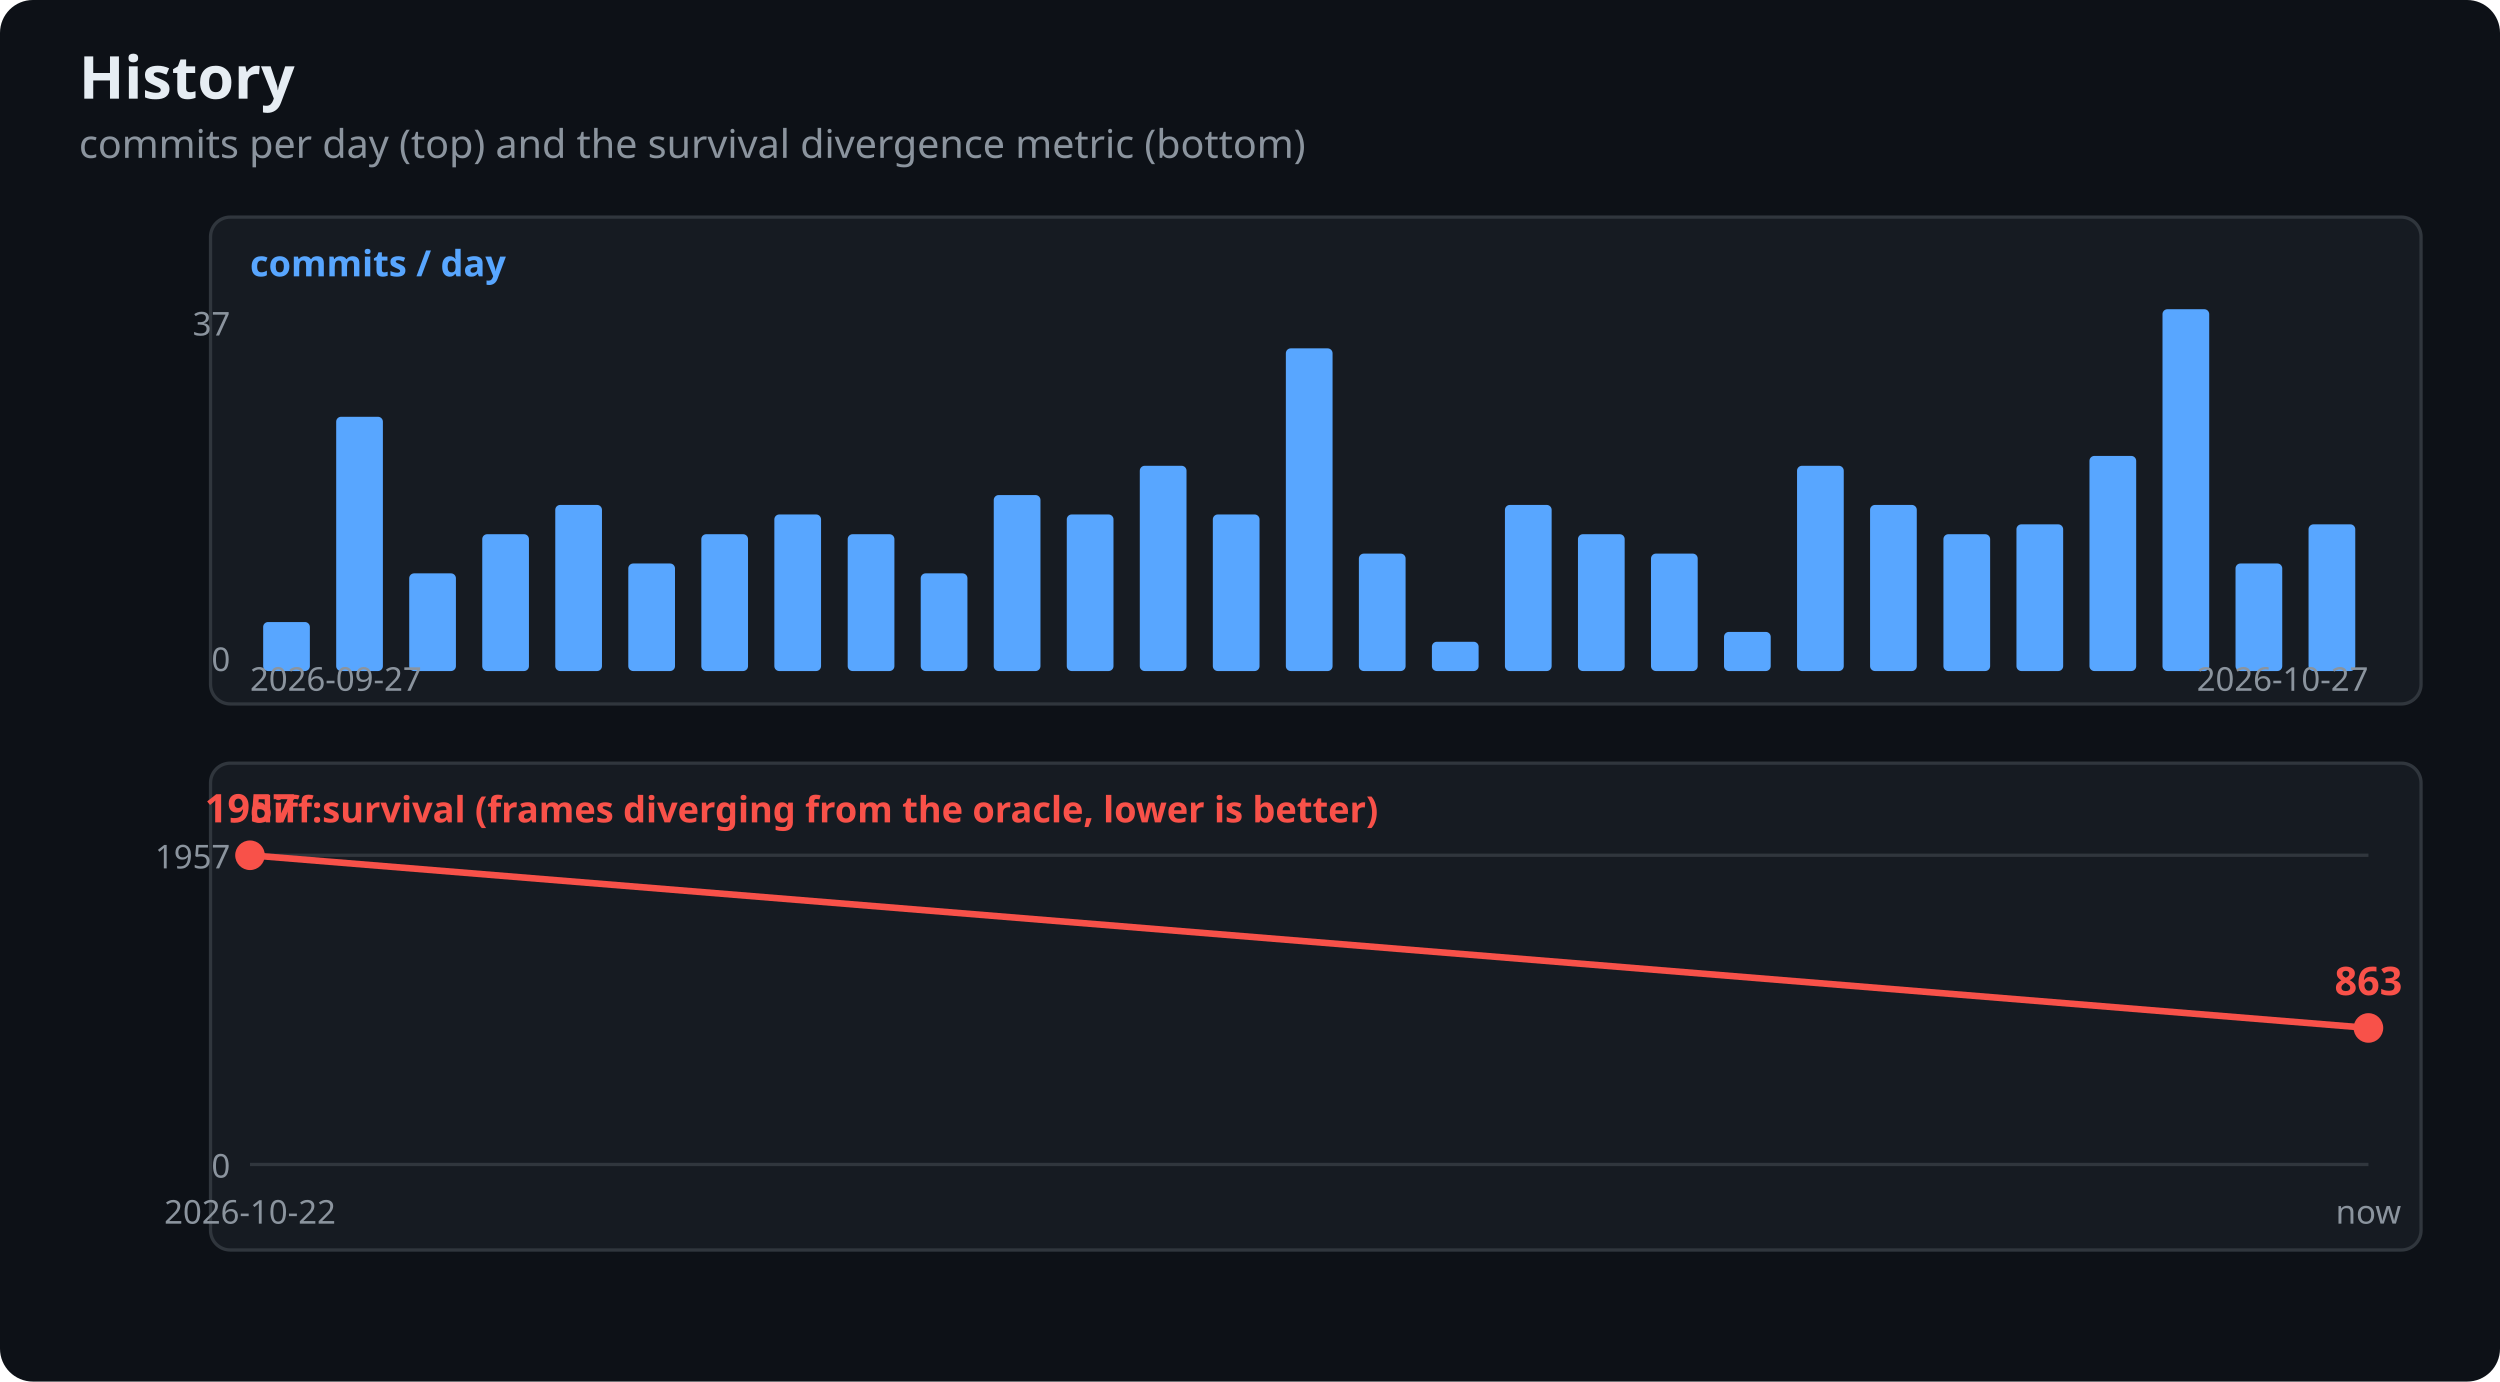
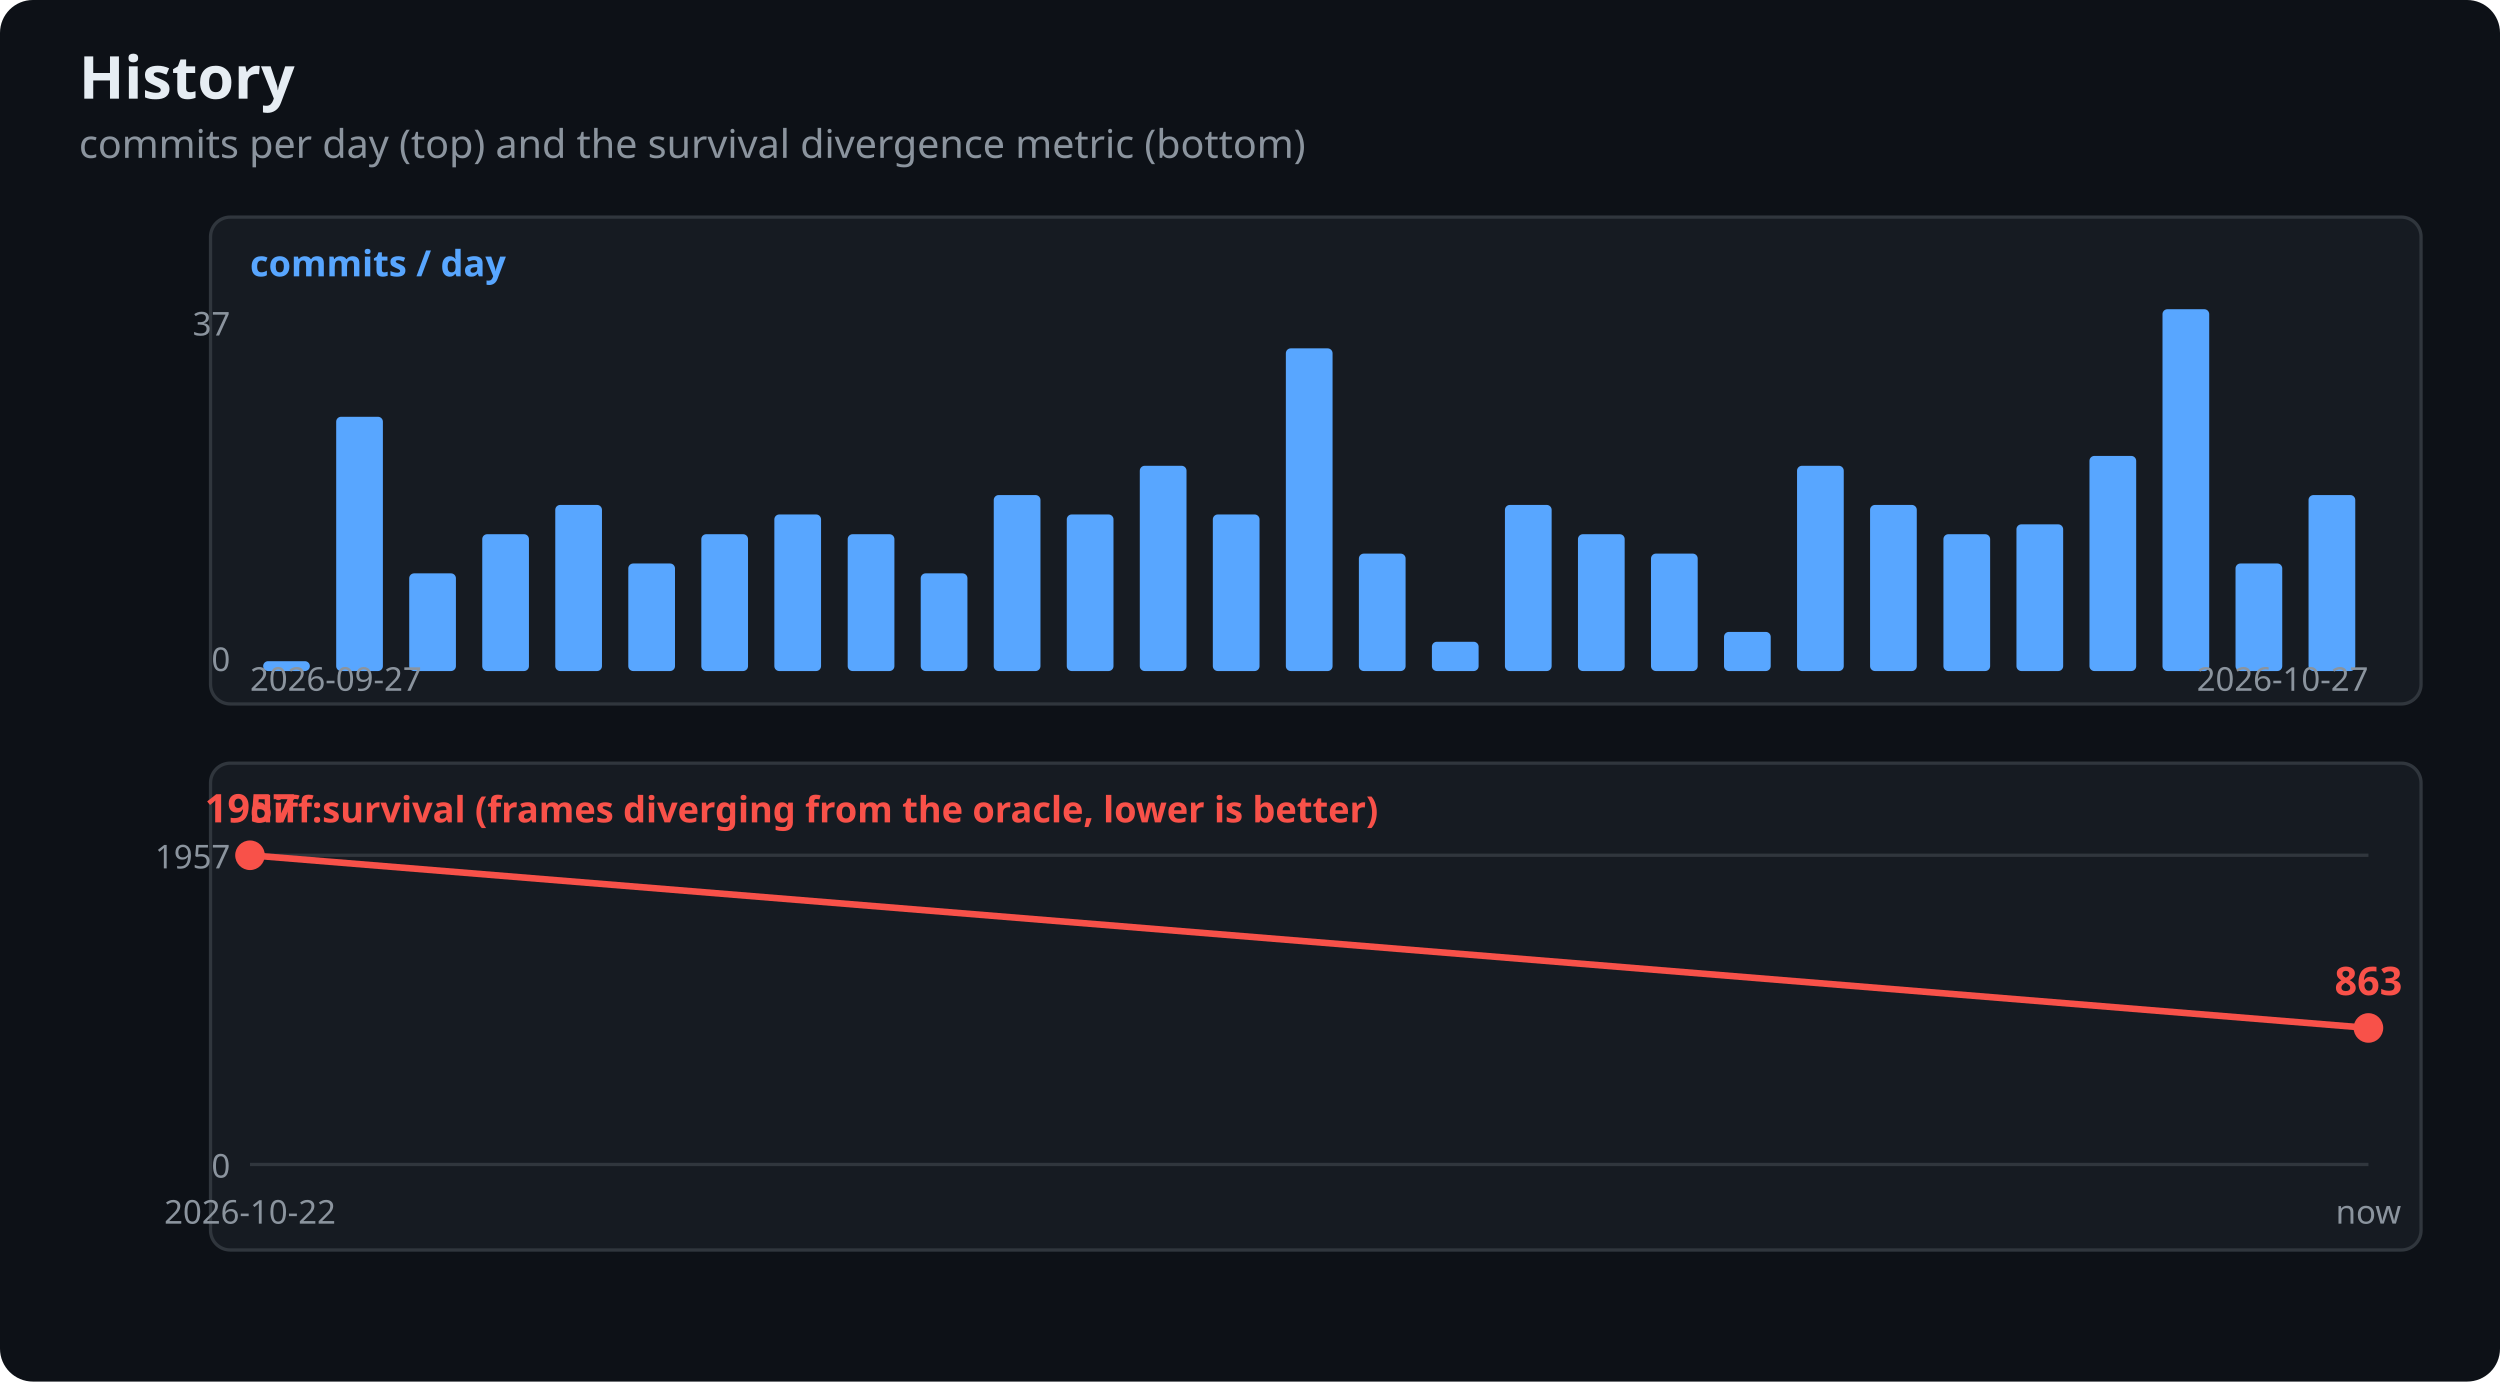
<svg xmlns="http://www.w3.org/2000/svg" width="760" height="420" viewBox="0 0 760 420" font-family="Segoe UI,Ubuntu,sans-serif">
  <rect width="760" height="420" rx="10" fill="#0d1117" />
  <text x="24" y="30" fill="#e6edf3" font-size="18" font-weight="600">History</text>
  <text x="24" y="48" fill="#8b949e" font-size="12">commits per day (top) and the survival divergence metric (bottom)</text>
  <rect x="64" y="66" width="672" height="148" fill="#161b22" stroke="#30363d" rx="6" />
  <text x="76" y="84" fill="#58a6ff" font-size="11" font-weight="600">commits / day</text>
-   <rect x="80.0" y="189.1" width="14.2" height="14.9" fill="#58a6ff" rx="1.5" />
+   <rect x="80.0" y="201.0" width="14.2" height="3.0" fill="#58a6ff" rx="1.5" />
  <rect x="102.2" y="126.7" width="14.2" height="77.3" fill="#58a6ff" rx="1.5" />
  <rect x="124.4" y="174.3" width="14.2" height="29.7" fill="#58a6ff" rx="1.5" />
  <rect x="146.6" y="162.4" width="14.2" height="41.6" fill="#58a6ff" rx="1.5" />
  <rect x="168.8" y="153.5" width="14.2" height="50.5" fill="#58a6ff" rx="1.5" />
  <rect x="191.0" y="171.3" width="14.2" height="32.7" fill="#58a6ff" rx="1.5" />
  <rect x="213.2" y="162.4" width="14.2" height="41.6" fill="#58a6ff" rx="1.5" />
  <rect x="235.4" y="156.4" width="14.2" height="47.6" fill="#58a6ff" rx="1.5" />
  <rect x="257.7" y="162.4" width="14.2" height="41.6" fill="#58a6ff" rx="1.5" />
  <rect x="279.9" y="174.3" width="14.2" height="29.7" fill="#58a6ff" rx="1.5" />
  <rect x="302.1" y="150.5" width="14.2" height="53.5" fill="#58a6ff" rx="1.5" />
  <rect x="324.3" y="156.4" width="14.2" height="47.6" fill="#58a6ff" rx="1.5" />
  <rect x="346.5" y="141.6" width="14.2" height="62.4" fill="#58a6ff" rx="1.5" />
  <rect x="368.7" y="156.4" width="14.2" height="47.6" fill="#58a6ff" rx="1.5" />
  <rect x="390.9" y="105.9" width="14.2" height="98.1" fill="#58a6ff" rx="1.5" />
  <rect x="413.1" y="168.3" width="14.2" height="35.7" fill="#58a6ff" rx="1.5" />
  <rect x="435.3" y="195.1" width="14.2" height="8.9" fill="#58a6ff" rx="1.5" />
  <rect x="457.5" y="153.5" width="14.2" height="50.5" fill="#58a6ff" rx="1.5" />
  <rect x="479.7" y="162.4" width="14.2" height="41.6" fill="#58a6ff" rx="1.5" />
  <rect x="501.9" y="168.3" width="14.2" height="35.7" fill="#58a6ff" rx="1.5" />
  <rect x="524.1" y="192.1" width="14.2" height="11.9" fill="#58a6ff" rx="1.5" />
  <rect x="546.3" y="141.6" width="14.2" height="62.4" fill="#58a6ff" rx="1.5" />
  <rect x="568.5" y="153.5" width="14.2" height="50.5" fill="#58a6ff" rx="1.5" />
  <rect x="590.8" y="162.4" width="14.2" height="41.6" fill="#58a6ff" rx="1.5" />
  <rect x="613.0" y="159.4" width="14.2" height="44.6" fill="#58a6ff" rx="1.5" />
  <rect x="635.2" y="138.6" width="14.2" height="65.4" fill="#58a6ff" rx="1.5" />
  <rect x="657.4" y="94.0" width="14.2" height="110.0" fill="#58a6ff" rx="1.5" />
  <rect x="679.6" y="171.3" width="14.2" height="32.7" fill="#58a6ff" rx="1.5" />
-   <rect x="701.8" y="159.4" width="14.2" height="44.6" fill="#58a6ff" rx="1.5" />
+   <rect x="701.8" y="150.5" width="14.2" height="53.5" fill="#58a6ff" rx="1.5" />
  <text x="70" y="102" fill="#8b949e" font-size="10" text-anchor="end">37</text>
  <text x="70" y="204" fill="#8b949e" font-size="10" text-anchor="end">0</text>
  <text x="76" y="210" fill="#8b949e" font-size="10">2026-09-27</text>
  <text x="720" y="210" fill="#8b949e" font-size="10" text-anchor="end">2026-10-27</text>
  <rect x="64" y="232" width="672" height="148" fill="#161b22" stroke="#30363d" rx="6" />
  <text x="76" y="250" fill="#f85149" font-size="11" font-weight="600">diff:survival (frames diverging from the oracle, lower is better)</text>
  <line x1="76" y1="354.0" x2="720" y2="354.0" stroke="#30363d" stroke-width="1" />
  <text x="70" y="358.0" fill="#8b949e" font-size="10" text-anchor="end">0</text>
  <line x1="76" y1="260.0" x2="720" y2="260.0" stroke="#30363d" stroke-width="1" />
  <text x="70" y="264.0" fill="#8b949e" font-size="10" text-anchor="end">1957</text>
  <circle cx="76.0" cy="260.0" r="4.5" fill="#f85149" />
  <text x="76.0" y="250.0" fill="#f85149" font-size="12" font-weight="600" text-anchor="middle">1957</text>
  <text x="76.0" y="372" fill="#8b949e" font-size="10" text-anchor="middle">2026-10-22</text>
  <circle cx="720.0" cy="312.5" r="4.5" fill="#f85149" />
  <text x="720.0" y="302.5" fill="#f85149" font-size="12" font-weight="600" text-anchor="middle">863</text>
  <text x="720.0" y="372" fill="#8b949e" font-size="10" text-anchor="middle">now</text>
  <polyline points="76.0,260.0 720.0,312.5" fill="none" stroke="#f85149" stroke-width="2" />
</svg>
